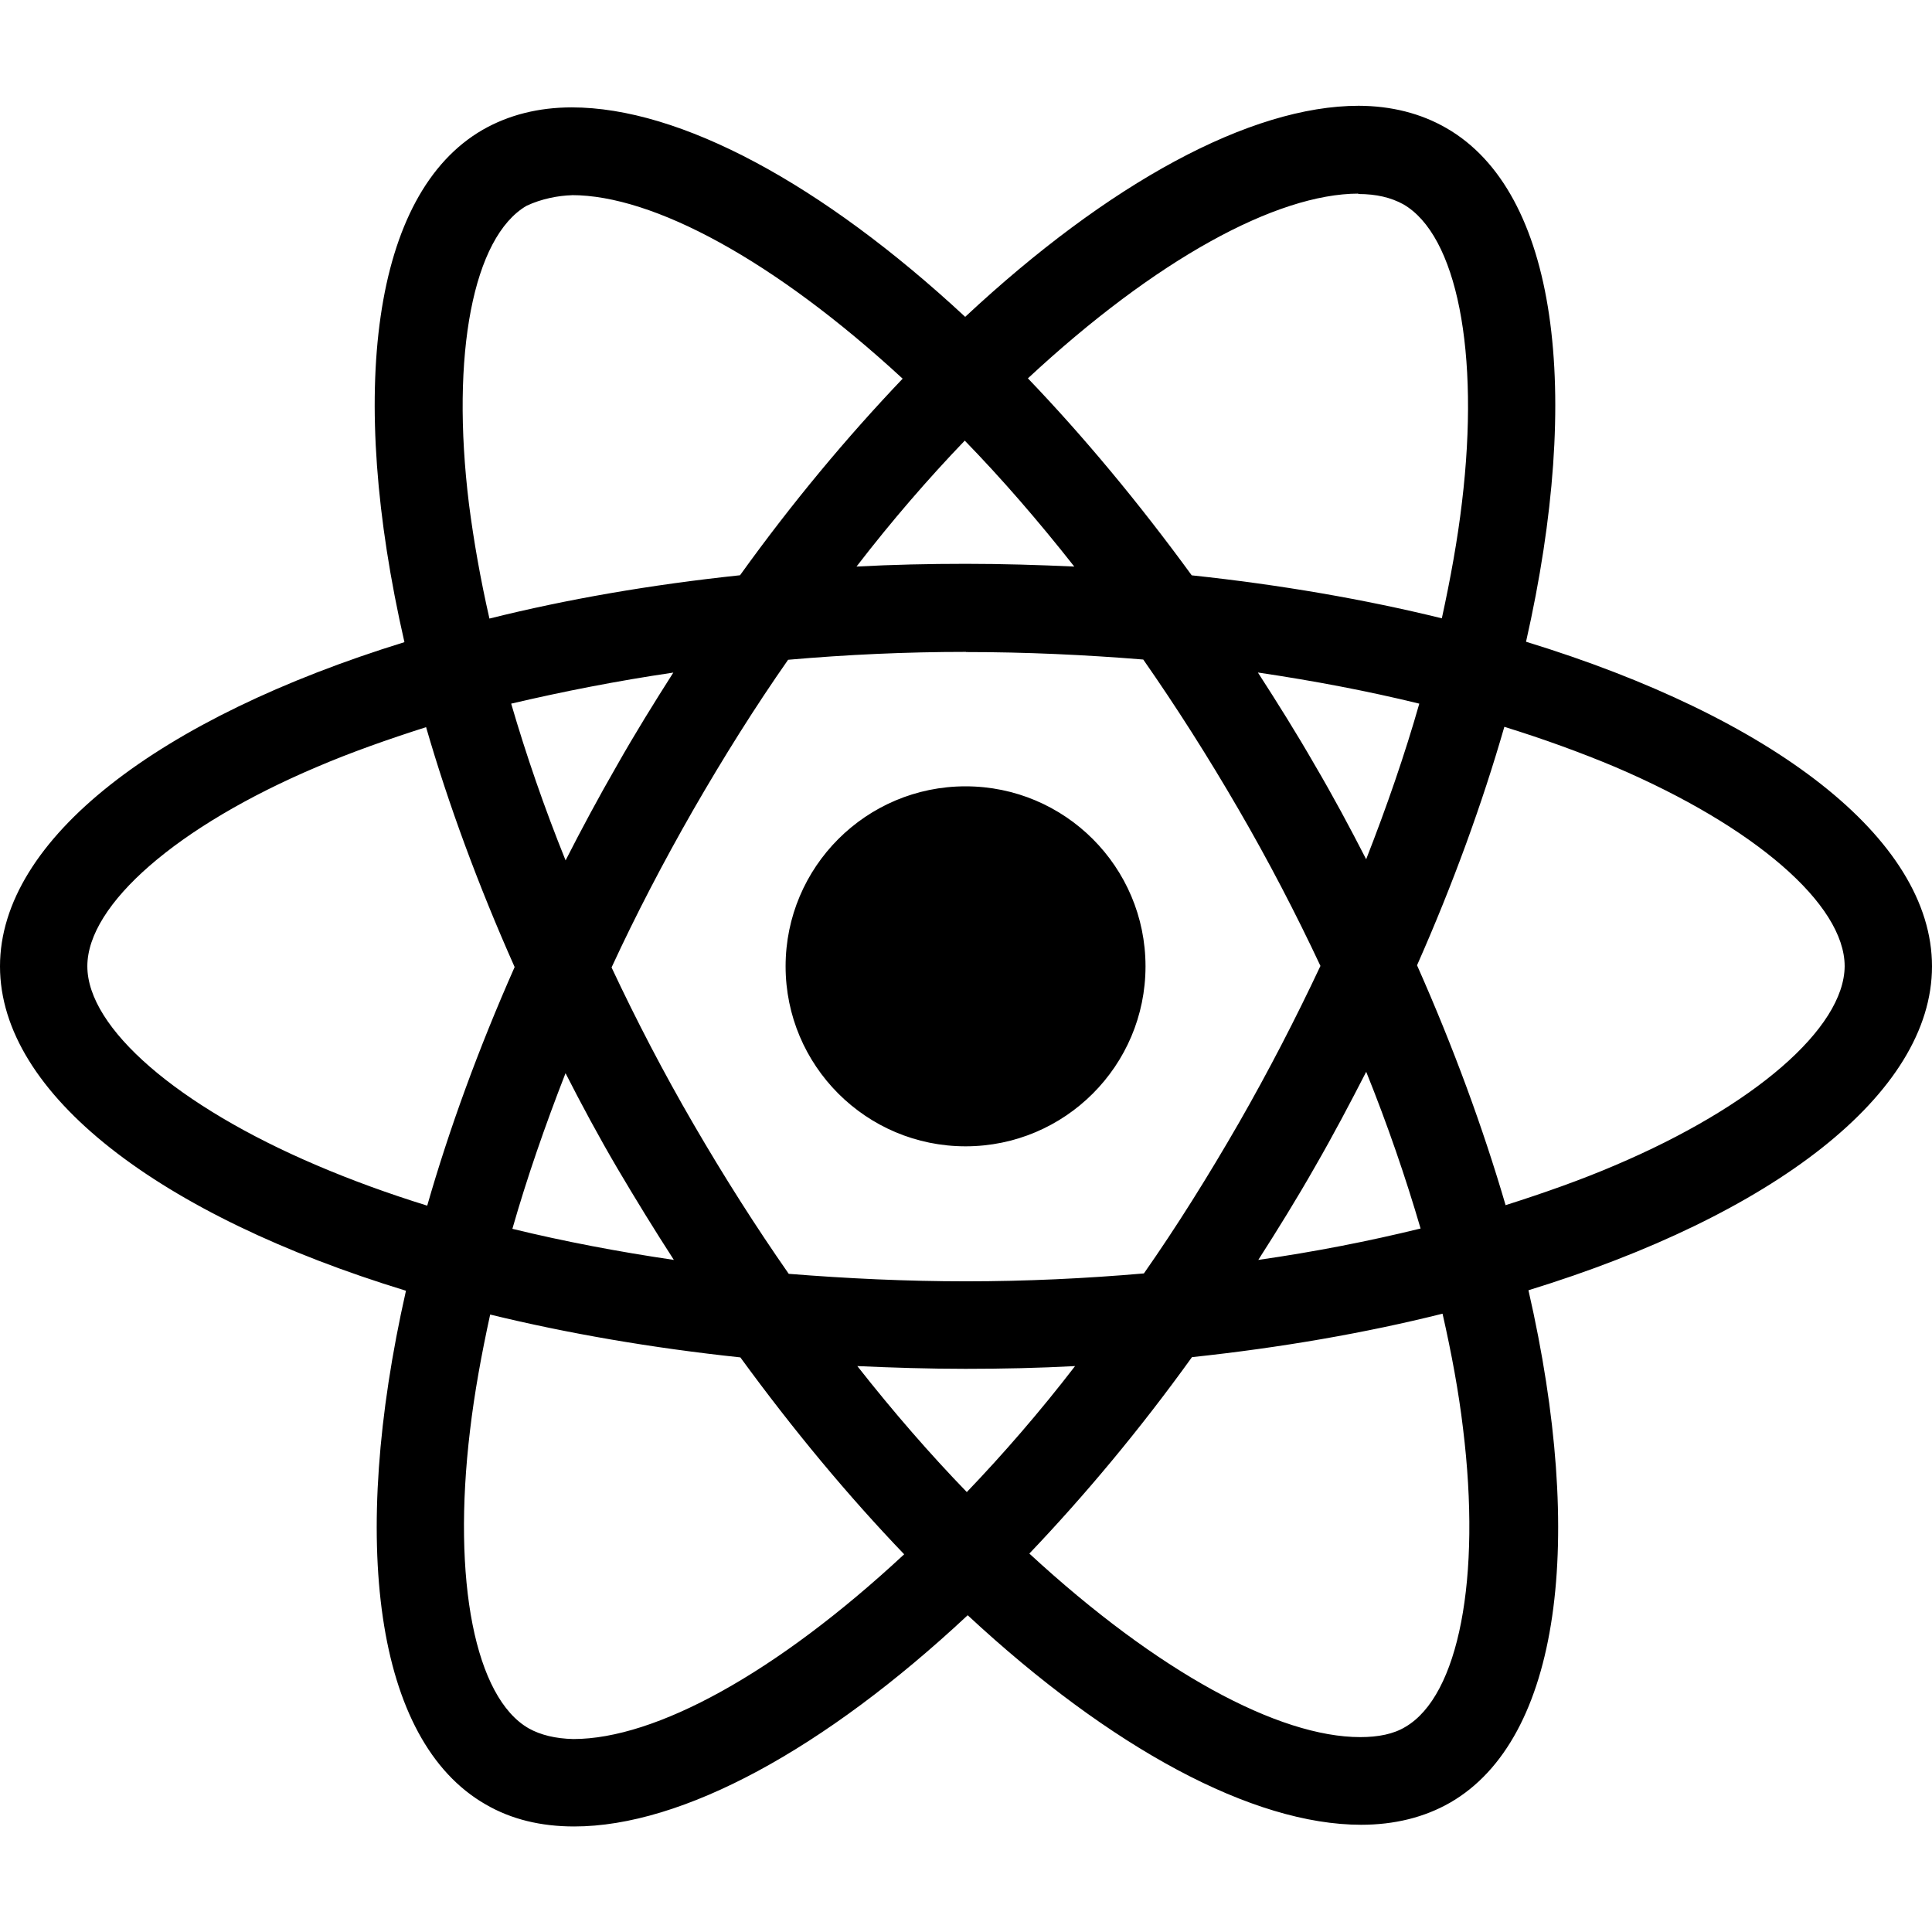
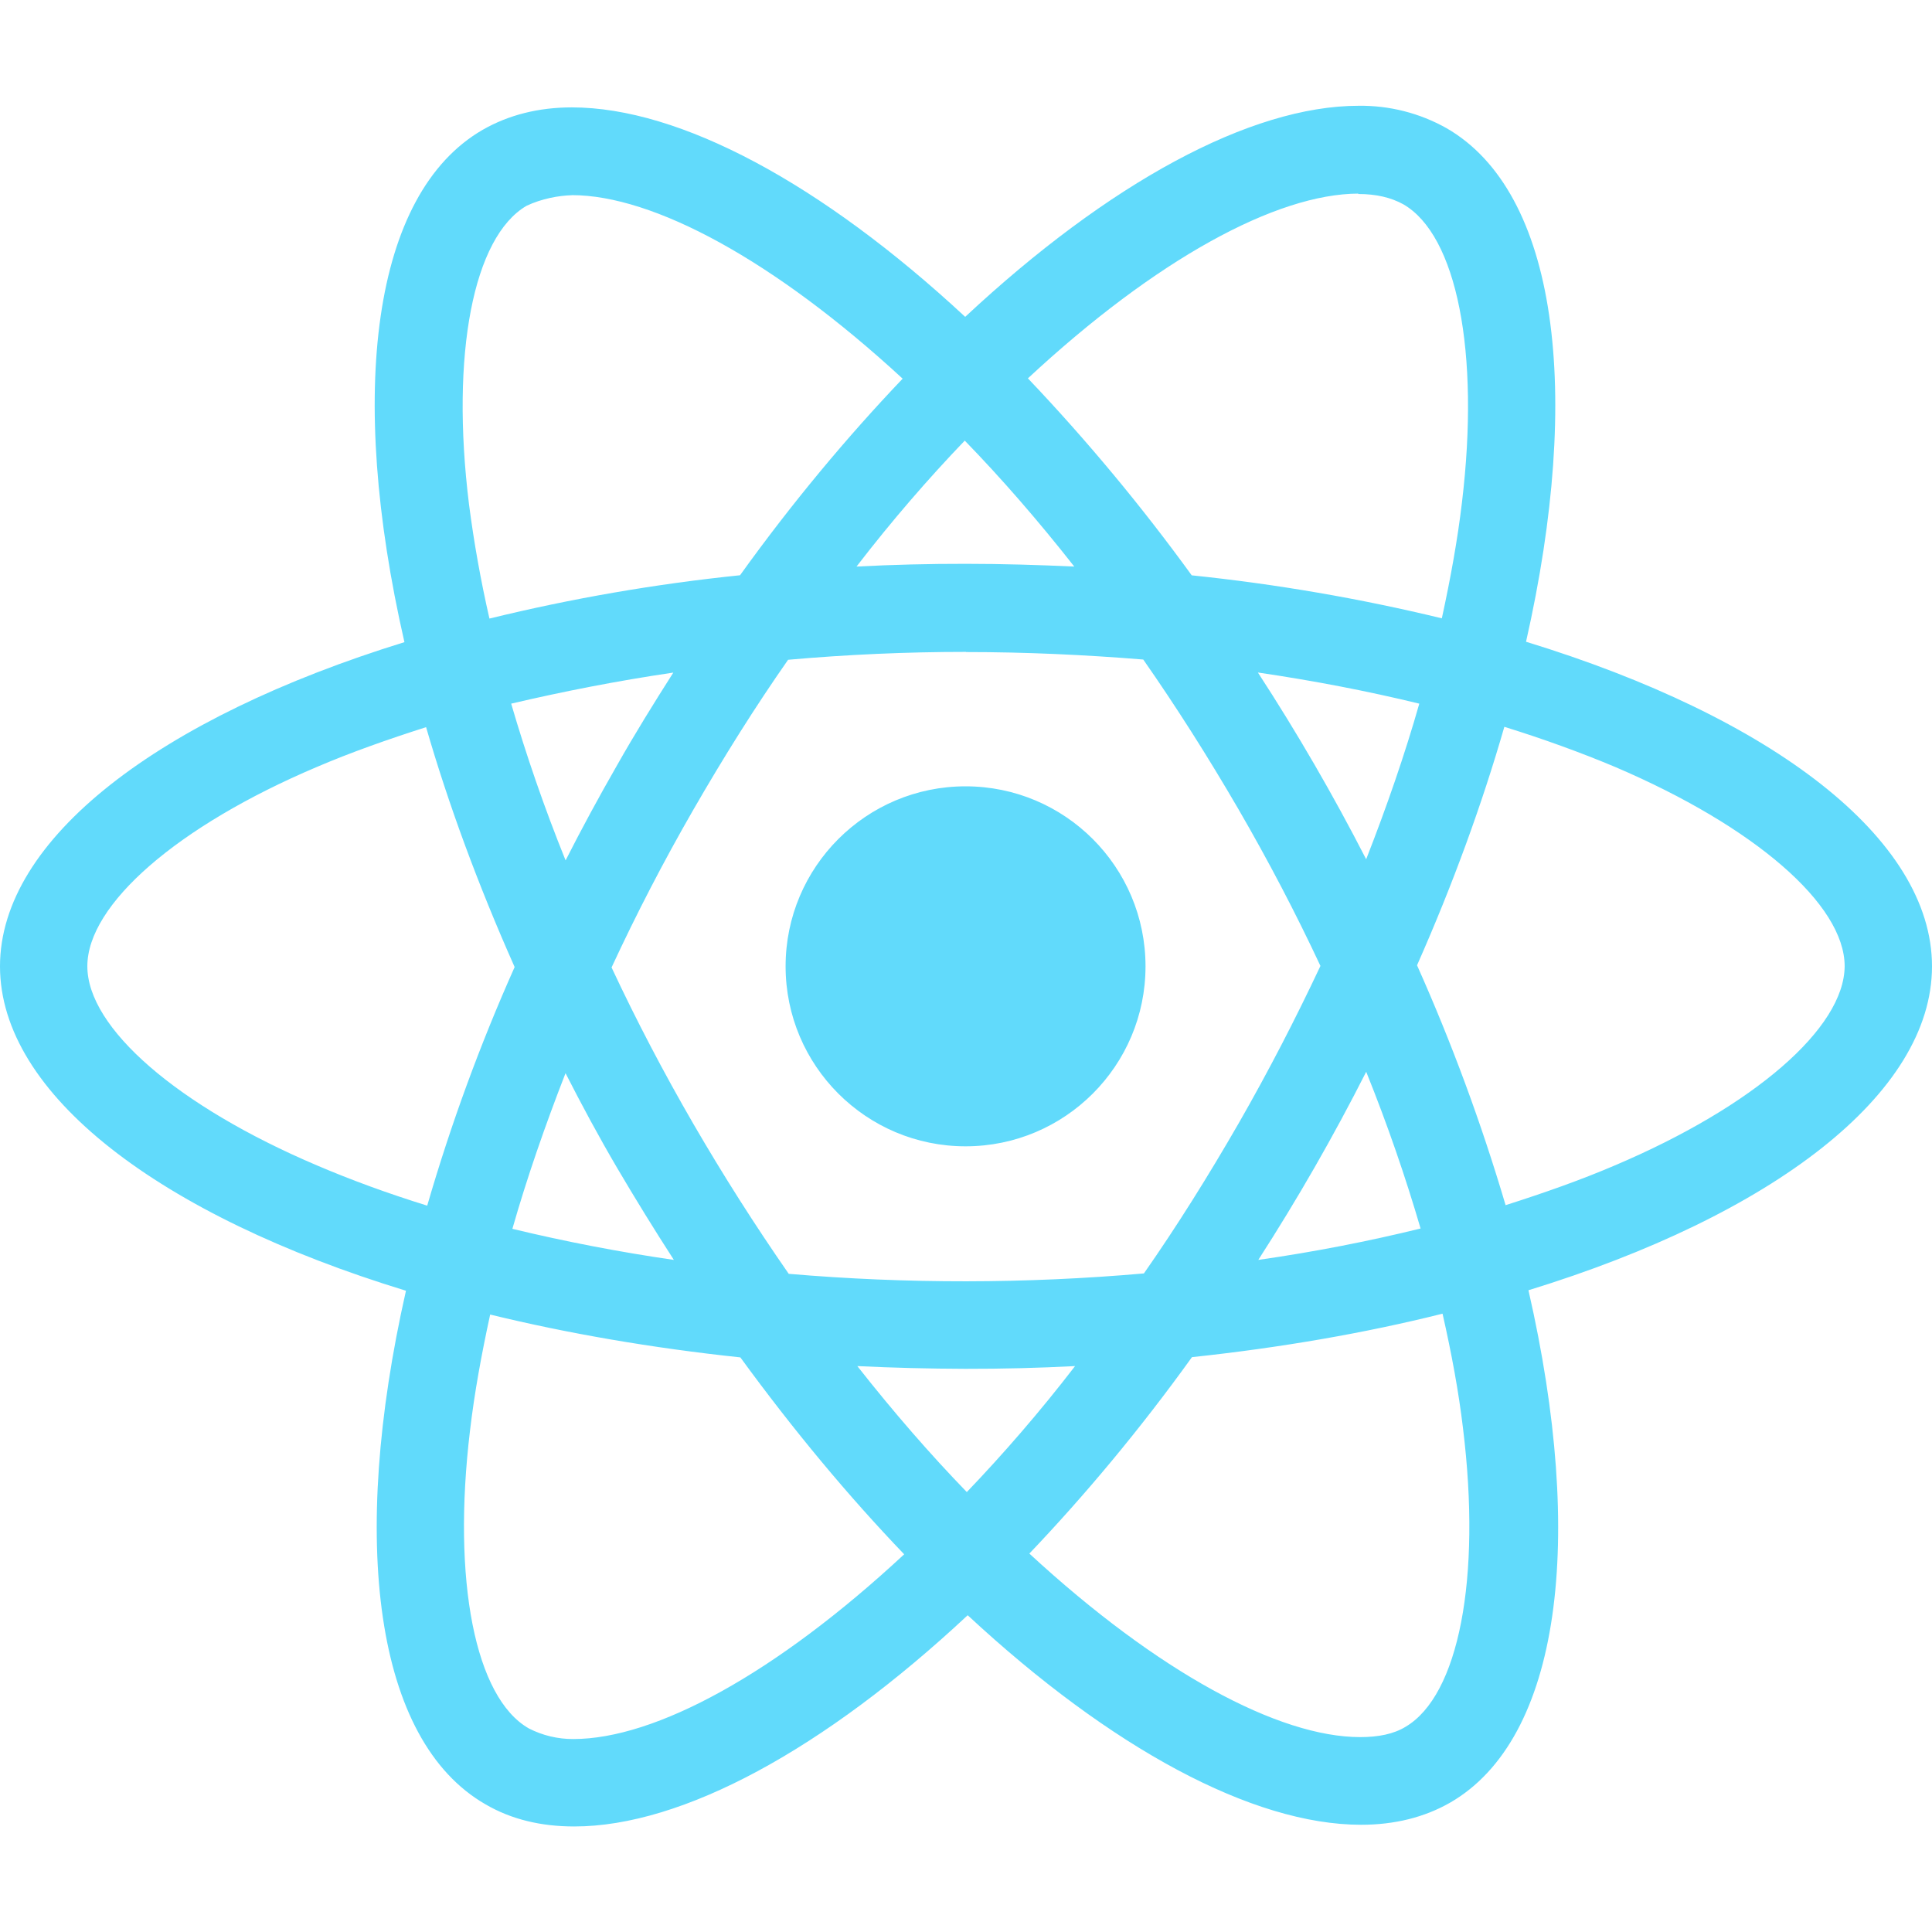
- <svg xmlns="http://www.w3.org/2000/svg" role="img" viewBox="0 0 24 24">
-   <path d="M14.23 12.004a2.236 2.236 0 0 1-2.235 2.236 2.236 2.236 0 0 1-2.236-2.236 2.236 2.236 0 0 1 2.235-2.236 2.236 2.236 0 0 1 2.236 2.236zm2.648-10.69c-1.346 0-3.107.96-4.888 2.622-1.78-1.653-3.542-2.602-4.887-2.602-.41 0-.783.093-1.106.278-1.375.793-1.683 3.264-.973 6.365C1.98 8.917 0 10.42 0 12.004c0 1.59 1.99 3.097 5.043 4.03-.704 3.113-.39 5.588.988 6.38.32.187.69.275 1.102.275 1.345 0 3.107-.96 4.888-2.624 1.78 1.654 3.542 2.603 4.887 2.603.41 0 .783-.09 1.106-.275 1.374-.792 1.683-3.263.973-6.365C22.02 15.096 24 13.59 24 12.004c0-1.59-1.99-3.097-5.043-4.032.704-3.11.39-5.587-.988-6.38-.318-.184-.688-.277-1.092-.278zm-.005 1.09v.006c.225 0 .406.044.558.127.666.382.955 1.835.73 3.704-.054.46-.142.945-.25 1.44-.96-.236-2.006-.417-3.107-.534-.66-.905-1.345-1.727-2.035-2.447 1.592-1.48 3.087-2.292 4.105-2.295zm-9.77.02c1.012 0 2.514.808 4.11 2.28-.686.72-1.37 1.537-2.02 2.442-1.107.117-2.154.298-3.113.538-.112-.49-.195-.964-.254-1.42-.23-1.868.054-3.32.714-3.707.19-.09.4-.127.563-.132zm4.882 3.05c.455.468.91.992 1.36 1.564-.44-.02-.89-.034-1.345-.034-.46 0-.915.01-1.36.034.44-.572.895-1.096 1.345-1.565zM12 8.1c.74 0 1.477.034 2.202.093.406.582.802 1.203 1.183 1.86.372.64.71 1.29 1.018 1.946-.308.655-.646 1.31-1.013 1.95-.38.66-.773 1.288-1.18 1.87-.728.063-1.466.098-2.21.098-.74 0-1.477-.035-2.202-.093-.406-.582-.802-1.204-1.183-1.86-.372-.64-.71-1.29-1.018-1.946.303-.657.646-1.313 1.013-1.954.38-.66.773-1.286 1.18-1.868.728-.064 1.466-.098 2.21-.098zm-3.635.254c-.24.377-.48.763-.704 1.16-.225.39-.435.782-.635 1.174-.265-.656-.49-1.31-.676-1.947.64-.15 1.315-.283 2.015-.386zm7.26 0c.695.103 1.365.23 2.006.387-.18.632-.405 1.282-.66 1.933-.2-.39-.41-.783-.64-1.174-.225-.392-.465-.774-.705-1.146zm3.063.675c.484.15.944.317 1.375.498 1.732.74 2.852 1.708 2.852 2.476-.005.768-1.125 1.74-2.857 2.475-.42.18-.88.342-1.355.493-.28-.958-.646-1.956-1.1-2.98.45-1.017.81-2.01 1.085-2.964zm-13.395.004c.278.96.645 1.957 1.1 2.98-.45 1.017-.812 2.01-1.086 2.964-.484-.15-.944-.318-1.37-.5-1.732-.737-2.852-1.706-2.852-2.474 0-.768 1.12-1.742 2.852-2.476.42-.18.88-.342 1.356-.494zm11.678 4.28c.265.657.49 1.312.676 1.948-.64.157-1.316.29-2.016.39.24-.375.48-.762.705-1.158.225-.39.435-.788.636-1.18zm-9.945.02c.2.392.41.783.64 1.175.23.39.465.772.705 1.143-.695-.102-1.365-.23-2.006-.386.18-.63.406-1.282.66-1.933zM17.92 16.32c.112.493.2.968.254 1.423.23 1.868-.054 3.32-.714 3.708-.147.09-.338.128-.563.128-1.012 0-2.514-.807-4.11-2.28.686-.72 1.37-1.536 2.02-2.44 1.107-.118 2.154-.3 3.113-.54zm-11.83.01c.96.234 2.006.415 3.107.532.66.905 1.345 1.727 2.035 2.446-1.595 1.483-3.092 2.295-4.11 2.295-.22-.005-.406-.05-.553-.132-.666-.38-.955-1.834-.73-3.703.054-.46.142-.944.25-1.438zm4.56.64c.44.02.89.034 1.345.034.46 0 .915-.01 1.36-.034-.44.572-.895 1.095-1.345 1.565-.455-.47-.91-.993-1.36-1.565z" />
+ <svg xmlns="http://www.w3.org/2000/svg" fill="#61DAFB" viewBox="0 0 24 24">
+   <path d="M14.23 12.004a2.236 2.236 0 0 1-2.235 2.236 2.236 2.236 0 0 1-2.236-2.236 2.236 2.236 0 0 1 2.235-2.236 2.236 2.236 0 0 1 2.236 2.236m2.648-10.69c-1.346 0-3.107.96-4.888 2.622-1.78-1.653-3.542-2.602-4.887-2.602-.41 0-.783.093-1.106.278-1.375.793-1.683 3.264-.973 6.365C1.98 8.917 0 10.42 0 12.004c0 1.59 1.99 3.097 5.043 4.03-.704 3.113-.39 5.588.988 6.38.32.187.69.275 1.102.275 1.345 0 3.107-.96 4.888-2.624 1.78 1.654 3.542 2.603 4.887 2.603.41 0 .783-.09 1.106-.275 1.374-.792 1.683-3.263.973-6.365C22.02 15.096 24 13.59 24 12.004c0-1.59-1.99-3.097-5.043-4.032.704-3.11.39-5.587-.988-6.38a2.17 2.17 0 0 0-1.092-.278zm-.005 1.09v.006c.225 0 .406.044.558.127.666.382.955 1.835.73 3.704-.054.46-.142.945-.25 1.44a23.5 23.5 0 0 0-3.107-.534A24 24 0 0 0 12.769 4.7c1.592-1.48 3.087-2.292 4.105-2.295zm-9.77.02c1.012 0 2.514.808 4.11 2.28-.686.72-1.37 1.537-2.02 2.442a23 23 0 0 0-3.113.538 15 15 0 0 1-.254-1.42c-.23-1.868.054-3.32.714-3.707.19-.09.4-.127.563-.132zm4.882 3.05q.684.704 1.36 1.564c-.44-.02-.89-.034-1.345-.034q-.691-.001-1.36.034c.44-.572.895-1.096 1.345-1.565zM12 8.1c.74 0 1.477.034 2.202.093q.61.874 1.183 1.86.557.961 1.018 1.946c-.308.655-.646 1.31-1.013 1.95-.38.66-.773 1.288-1.18 1.87a25.6 25.6 0 0 1-4.412.005 27 27 0 0 1-1.183-1.86q-.557-.961-1.018-1.946a25 25 0 0 1 1.013-1.954c.38-.66.773-1.286 1.18-1.868A25 25 0 0 1 12 8.098zm-3.635.254c-.24.377-.48.763-.704 1.16q-.336.585-.635 1.174c-.265-.656-.49-1.31-.676-1.947.64-.15 1.315-.283 2.015-.386zm7.26 0q1.044.153 2.006.387c-.18.632-.405 1.282-.66 1.933a26 26 0 0 0-1.345-2.32zm3.063.675q.727.226 1.375.498c1.732.74 2.852 1.708 2.852 2.476-.005.768-1.125 1.74-2.857 2.475-.42.18-.88.342-1.355.493a24 24 0 0 0-1.1-2.98c.45-1.017.81-2.01 1.085-2.964zm-13.395.004c.278.96.645 1.957 1.1 2.98a23 23 0 0 0-1.086 2.964c-.484-.15-.944-.318-1.37-.5-1.732-.737-2.852-1.706-2.852-2.474s1.12-1.742 2.852-2.476c.42-.18.88-.342 1.356-.494m11.678 4.28c.265.657.49 1.312.676 1.948-.64.157-1.316.29-2.016.39a26 26 0 0 0 1.341-2.338zm-9.945.02c.2.392.41.783.64 1.175q.345.586.705 1.143a22 22 0 0 1-2.006-.386c.18-.63.406-1.282.66-1.933zM17.92 16.32c.112.493.2.968.254 1.423.23 1.868-.054 3.32-.714 3.708-.147.09-.338.128-.563.128-1.012 0-2.514-.807-4.11-2.28.686-.72 1.37-1.536 2.02-2.44 1.107-.118 2.154-.3 3.113-.54zm-11.83.01c.96.234 2.006.415 3.107.532.66.905 1.345 1.727 2.035 2.446-1.595 1.483-3.092 2.295-4.11 2.295a1.2 1.2 0 0 1-.553-.132c-.666-.38-.955-1.834-.73-3.703.054-.46.142-.944.25-1.438zm4.56.64q.661.032 1.345.034.691.001 1.36-.034c-.44.572-.895 1.095-1.345 1.565q-.684-.706-1.36-1.565" />
</svg>
